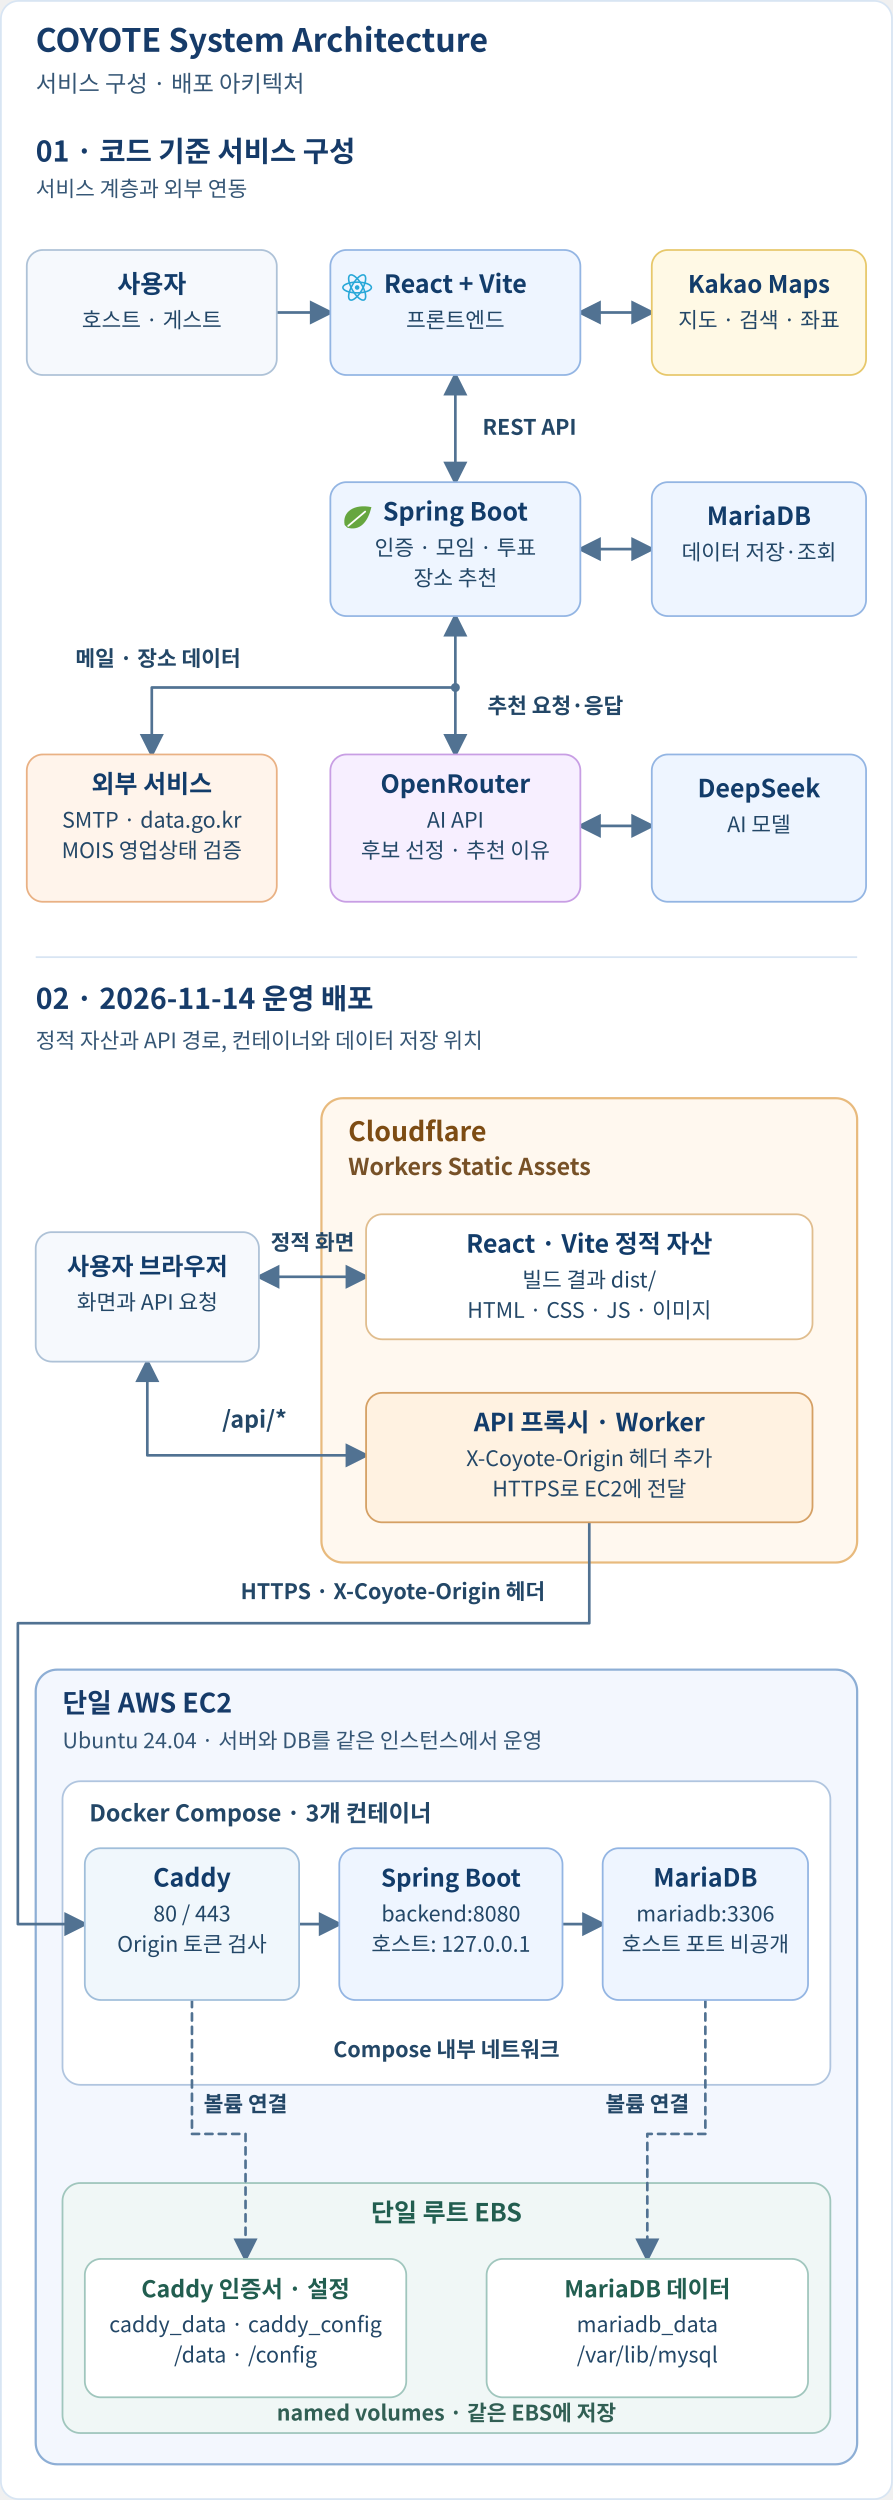
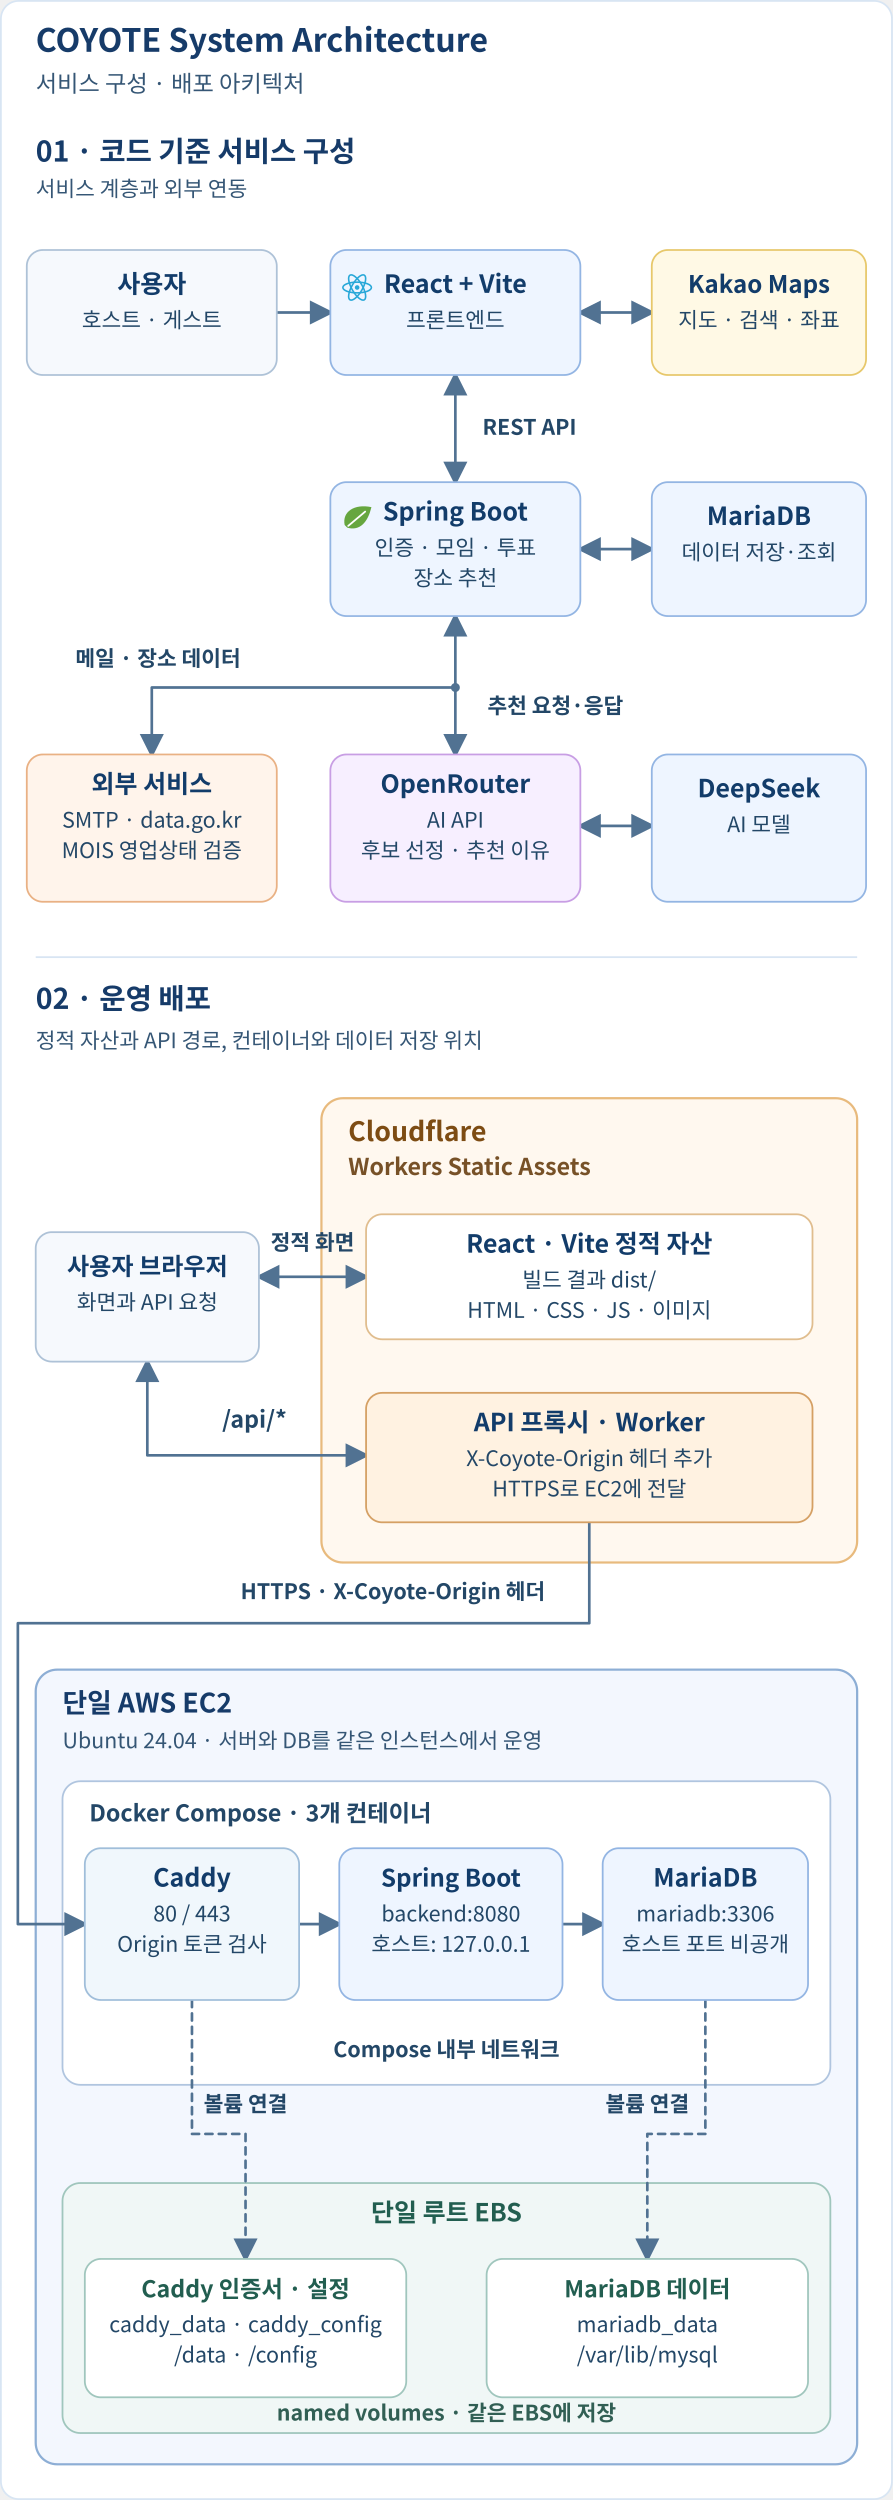
<svg xmlns="http://www.w3.org/2000/svg" width="1000" height="2800" viewBox="0 0 1000 2800" fill="none" role="img" aria-labelledby="title desc">
  <defs>
    <marker id="arrow" viewBox="0 0 10 10" refX="8.5" refY="5" markerWidth="9" markerHeight="9" orient="auto-start-reverse">
      <path d="M0 0L10 5L0 10Z" fill="#517292" />
    </marker>
  </defs>
  <rect x="1" y="1" width="998" height="2798" rx="20" fill="#FFFFFF" stroke="#D8E5F3" stroke-width="2" />
  <g font-family="'Noto Sans CJK KR', 'Noto Sans KR', 'Apple SD Gothic Neo', 'Malgun Gothic', sans-serif">
    <text x="40" y="58" font-size="36" font-weight="700" fill="#163B69">COYOTE System Architecture</text>
    <text x="40" y="103" font-size="26" font-weight="500" fill="#355675">서비스 구성 · 배포 아키텍처</text>
  </g>
  <g transform="translate(0 120)" font-family="'Noto Sans CJK KR', 'Noto Sans KR', 'Apple SD Gothic Neo', 'Malgun Gothic', sans-serif">
    <text x="40" y="61" text-anchor="start" font-size="32" font-weight="700" fill="#163B69">01 · 코드 기준 서비스 구성</text>
    <text x="40" y="100" text-anchor="start" font-size="24" font-weight="500" fill="#355675">서비스 계층과 외부 연동</text>
    <path d="M310 230H370" fill="none" stroke="#517292" stroke-width="3" stroke-linejoin="round" stroke-linecap="round" marker-end="url(#arrow)" />
    <path d="M650 230H730" fill="none" stroke="#517292" stroke-width="3" stroke-linejoin="round" stroke-linecap="round" marker-end="url(#arrow)" marker-start="url(#arrow)" />
    <path d="M510 300V420" fill="none" stroke="#517292" stroke-width="3" stroke-linejoin="round" stroke-linecap="round" marker-end="url(#arrow)" marker-start="url(#arrow)" />
    <text x="593" y="367" text-anchor="middle" font-size="24" font-weight="700" fill="#234767">REST API</text>
    <path d="M650 495H730" fill="none" stroke="#517292" stroke-width="3" stroke-linejoin="round" stroke-linecap="round" marker-end="url(#arrow)" marker-start="url(#arrow)" />
    <path d="M510 570V650" stroke="#517292" stroke-width="3" fill="none" marker-start="url(#arrow)" />
    <circle cx="510" cy="650" r="5" fill="#517292" />
    <path d="M510 650H170V725" fill="none" stroke="#517292" stroke-width="3" stroke-linejoin="round" stroke-linecap="round" marker-end="url(#arrow)" />
    <path d="M510 650V725" fill="none" stroke="#517292" stroke-width="3" stroke-linejoin="round" stroke-linecap="round" marker-end="url(#arrow)" />
    <text x="177" y="626" text-anchor="middle" font-size="24" font-weight="600" fill="#234767">메일 · 장소 데이터</text>
    <text x="622" y="679" text-anchor="middle" font-size="24" font-weight="600" fill="#234767">추천 요청·응답</text>
    <path d="M650 805H730" fill="none" stroke="#517292" stroke-width="3" stroke-linejoin="round" stroke-linecap="round" marker-end="url(#arrow)" marker-start="url(#arrow)" />
    <rect x="30" y="160" width="280" height="140" rx="18" fill="#F6F9FD" stroke="#AEC2D7" stroke-width="2" />
    <text x="170.0" y="208" text-anchor="middle" font-size="28" font-weight="700" fill="#123C6A">사용자</text>
    <text x="170.0" y="247" text-anchor="middle" font-size="24" font-weight="500" fill="#234767">호스트 · 게스트</text>
    <rect x="370" y="160" width="280" height="140" rx="18" fill="#EEF5FF" stroke="#93B5E3" stroke-width="2" />
    <text x="510.0" y="208" text-anchor="middle" font-size="28" font-weight="700" fill="#123C6A">React + Vite</text>
    <text x="510.0" y="247" text-anchor="middle" font-size="24" font-weight="500" fill="#234767">프론트엔드</text>
    <rect x="730" y="160" width="240" height="140" rx="18" fill="#FFF9E5" stroke="#E7C86B" stroke-width="2" />
    <text x="850.0" y="208" text-anchor="middle" font-size="27" font-weight="700" fill="#123C6A">Kakao Maps</text>
    <text x="850.0" y="247" text-anchor="middle" font-size="24" font-weight="500" fill="#234767">지도 · 검색 · 좌표</text>
    <rect x="370" y="420" width="280" height="150" rx="18" fill="#EEF5FF" stroke="#93B5E3" stroke-width="2" />
    <text x="510.0" y="463" text-anchor="middle" font-size="28" font-weight="700" fill="#123C6A">Spring Boot</text>
    <text x="510.0" y="502" text-anchor="middle" font-size="24" font-weight="500" fill="#234767">인증 · 모임 · 투표</text>
    <text x="510.0" y="536" text-anchor="middle" font-size="24" font-weight="500" fill="#234767">장소 추천</text>
    <rect x="730" y="420" width="240" height="150" rx="18" fill="#EEF5FF" stroke="#93B5E3" stroke-width="2" />
    <text x="850.0" y="468" text-anchor="middle" font-size="28" font-weight="700" fill="#123C6A">MariaDB</text>
    <text x="850.0" y="507" text-anchor="middle" font-size="24" font-weight="500" fill="#234767">데이터 저장·조회</text>
    <rect x="30" y="725" width="280" height="165" rx="18" fill="#FFF4EB" stroke="#E9B184" stroke-width="2" />
    <text x="170.0" y="768" text-anchor="middle" font-size="28" font-weight="700" fill="#123C6A">외부 서비스</text>
    <text x="170.0" y="807" text-anchor="middle" font-size="24" font-weight="500" fill="#234767">SMTP · data.go.kr</text>
    <text x="170.0" y="841" text-anchor="middle" font-size="24" font-weight="500" fill="#234767">MOIS 영업상태 검증</text>
    <rect x="370" y="725" width="280" height="165" rx="18" fill="#F7EFFF" stroke="#C89EE4" stroke-width="2" />
    <text x="510.0" y="768" text-anchor="middle" font-size="28" font-weight="700" fill="#123C6A">OpenRouter</text>
    <text x="510.0" y="807" text-anchor="middle" font-size="24" font-weight="500" fill="#234767">AI API</text>
    <text x="510.0" y="841" text-anchor="middle" font-size="24" font-weight="500" fill="#234767">후보 선정 · 추천 이유</text>
    <rect x="730" y="725" width="240" height="165" rx="18" fill="#EEF5FF" stroke="#93B5E3" stroke-width="2" />
    <text x="850.0" y="773" text-anchor="middle" font-size="28" font-weight="700" fill="#123C6A">DeepSeek</text>
    <text x="850.0" y="812" text-anchor="middle" font-size="24" font-weight="500" fill="#234767">AI 모델</text>
    <g stroke="#28A8D8" stroke-width="1.8" fill="none">
      <ellipse cx="400" cy="202" rx="16" ry="6" />
      <ellipse cx="400" cy="202" rx="16" ry="6" transform="rotate(60 400 202)" />
      <ellipse cx="400" cy="202" rx="16" ry="6" transform="rotate(-60 400 202)" />
    </g>
    <circle cx="400" cy="202" r="2.6" fill="#28A8D8" />
    <path d="M386 468C383 453 397 444 416 448C412 465 403 475 389 471Z" fill="#66A63F" />
    <path d="M390 469L409 453" stroke="white" stroke-width="2" stroke-linecap="round" />
    <path d="M40 952H960" stroke="#D8E5F3" stroke-width="2" />
-     <text x="40" y="1010" text-anchor="start" font-size="32" font-weight="700" fill="#163B69">02 · 2026-11-14 운영 배포</text>
+     <text x="40" y="1010" text-anchor="start" font-size="32" font-weight="700" fill="#163B69">02 · 운영 배포</text>
    <text x="40" y="1054" text-anchor="start" font-size="24" font-weight="500" fill="#355675">정적 자산과 API 경로, 컨테이너와 데이터 저장 위치</text>
    <rect x="360" y="1110" width="600" height="520" rx="24" fill="#FFF8EF" stroke="#E8BA7D" stroke-width="2.5" />
    <text x="390" y="1158" text-anchor="start" font-size="30" font-weight="700" fill="#7D4C13">Cloudflare</text>
    <text x="390" y="1196" text-anchor="start" font-size="26" font-weight="600" fill="#775127">Workers Static Assets</text>
    <rect x="40" y="1750" width="920" height="890" rx="24" fill="#F3F7FE" stroke="#8DAED5" stroke-width="2.5" />
    <text x="70" y="1798" text-anchor="start" font-size="30" font-weight="700" fill="#163B69">단일 AWS EC2</text>
    <text x="70" y="1838" text-anchor="start" font-size="24" font-weight="500" fill="#355675">Ubuntu 24.04 · 서버와 DB를 같은 인스턴스에서 운영</text>
    <rect x="70" y="1875" width="860" height="340" rx="20" fill="#FFFFFF" stroke="#B0C5DF" stroke-width="2" />
    <text x="100" y="1920" text-anchor="start" font-size="26" font-weight="700" fill="#234767">Docker Compose · 3개 컨테이너</text>
    <rect x="70" y="2325" width="860" height="280" rx="20" fill="#F0F7F6" stroke="#A0C6BD" stroke-width="2" />
    <text x="500" y="2368" text-anchor="middle" font-size="28" font-weight="700" fill="#225E50">단일 루트 EBS</text>
    <path d="M290 1310H410" fill="none" stroke="#517292" stroke-width="3" stroke-linejoin="round" stroke-linecap="round" marker-end="url(#arrow)" marker-start="url(#arrow)" />
    <text x="350" y="1280" text-anchor="middle" font-size="24" font-weight="600" fill="#234767">정적 화면</text>
    <path d="M165 1405V1510H410" fill="none" stroke="#517292" stroke-width="3" stroke-linejoin="round" stroke-linecap="round" marker-end="url(#arrow)" marker-start="url(#arrow)" />
    <text x="285" y="1479" text-anchor="middle" font-size="26" font-weight="700" fill="#234767">/api/*</text>
    <path d="M660 1585V1698H20V2035H95" fill="none" stroke="#517292" stroke-width="3" stroke-linejoin="round" stroke-linecap="round" marker-end="url(#arrow)" />
    <text x="440" y="1671" text-anchor="middle" font-size="24" font-weight="700" fill="#234767">HTTPS · X-Coyote-Origin 헤더</text>
    <path d="M335 2035H380" fill="none" stroke="#517292" stroke-width="3" stroke-linejoin="round" stroke-linecap="round" marker-end="url(#arrow)" />
    <path d="M630 2035H675" fill="none" stroke="#517292" stroke-width="3" stroke-linejoin="round" stroke-linecap="round" marker-end="url(#arrow)" />
    <text x="500" y="2184" text-anchor="middle" font-size="24" font-weight="600" fill="#234767">Compose 내부 네트워크</text>
    <path d="M215 2120V2270H275V2410" fill="none" stroke="#517292" stroke-width="3" stroke-linejoin="round" stroke-linecap="round" marker-end="url(#arrow)" stroke-dasharray="8 7" />
    <path d="M790 2120V2270H725V2410" fill="none" stroke="#517292" stroke-width="3" stroke-linejoin="round" stroke-linecap="round" marker-end="url(#arrow)" stroke-dasharray="8 7" />
    <text x="275" y="2245" text-anchor="middle" font-size="24" font-weight="600" fill="#234767">볼륨 연결</text>
    <text x="725" y="2245" text-anchor="middle" font-size="24" font-weight="600" fill="#234767">볼륨 연결</text>
    <rect x="40" y="1260" width="250" height="145" rx="18" fill="#F6F9FD" stroke="#AEC2D7" stroke-width="2" />
    <text x="165.0" y="1308" text-anchor="middle" font-size="27" font-weight="700" fill="#123C6A">사용자 브라우저</text>
    <text x="165.0" y="1347" text-anchor="middle" font-size="24" font-weight="500" fill="#234767">화면과 API 요청</text>
    <rect x="410" y="1240" width="500" height="140" rx="18" fill="#FFFFFF" stroke="#E0BD8E" stroke-width="2" />
    <text x="660.0" y="1283" text-anchor="middle" font-size="28" font-weight="700" fill="#123C6A">React · Vite 정적 자산</text>
    <text x="660.0" y="1322" text-anchor="middle" font-size="24" font-weight="500" fill="#234767">빌드 결과 dist/</text>
    <text x="660.0" y="1356" text-anchor="middle" font-size="24" font-weight="500" fill="#234767">HTML · CSS · JS · 이미지</text>
    <rect x="410" y="1440" width="500" height="145" rx="18" fill="#FFF2E1" stroke="#D5A064" stroke-width="2" />
    <text x="660.0" y="1483" text-anchor="middle" font-size="28" font-weight="700" fill="#123C6A">API 프록시 · Worker</text>
    <text x="660.0" y="1522" text-anchor="middle" font-size="24" font-weight="500" fill="#234767">X-Coyote-Origin 헤더 추가</text>
    <text x="660.0" y="1556" text-anchor="middle" font-size="24" font-weight="500" fill="#234767">HTTPS로 EC2에 전달</text>
    <rect x="95" y="1950" width="240" height="170" rx="18" fill="#F0F7FC" stroke="#A0BEDA" stroke-width="2" />
    <text x="215.0" y="1993" text-anchor="middle" font-size="28" font-weight="700" fill="#123C6A">Caddy</text>
    <text x="215.0" y="2032" text-anchor="middle" font-size="24" font-weight="500" fill="#234767">80 / 443</text>
    <text x="215.0" y="2066" text-anchor="middle" font-size="24" font-weight="500" fill="#234767">Origin 토큰 검사</text>
    <rect x="380" y="1950" width="250" height="170" rx="18" fill="#EEF5FF" stroke="#93B5E3" stroke-width="2" />
    <text x="505.0" y="1993" text-anchor="middle" font-size="27" font-weight="700" fill="#123C6A">Spring Boot</text>
    <text x="505.0" y="2032" text-anchor="middle" font-size="24" font-weight="500" fill="#234767">backend:8080</text>
    <text x="505.0" y="2066" text-anchor="middle" font-size="24" font-weight="500" fill="#234767">호스트: 127.0.0.1</text>
    <rect x="675" y="1950" width="230" height="170" rx="18" fill="#EEF5FF" stroke="#93B5E3" stroke-width="2" />
    <text x="790.0" y="1993" text-anchor="middle" font-size="28" font-weight="700" fill="#123C6A">MariaDB</text>
    <text x="790.0" y="2032" text-anchor="middle" font-size="24" font-weight="500" fill="#234767">mariadb:3306</text>
    <text x="790.0" y="2066" text-anchor="middle" font-size="24" font-weight="500" fill="#234767">호스트 포트 비공개</text>
    <rect x="95" y="2410" width="360" height="155" rx="18" fill="#FFFFFF" stroke="#A0C6BD" stroke-width="2" />
    <text x="275.0" y="2453" text-anchor="middle" font-size="26" font-weight="700" fill="#225E50">Caddy 인증서 · 설정</text>
    <text x="275.0" y="2492" text-anchor="middle" font-size="24" font-weight="500" fill="#234767">caddy_data · caddy_config</text>
    <text x="275.0" y="2526" text-anchor="middle" font-size="24" font-weight="500" fill="#234767">/data · /config</text>
    <rect x="545" y="2410" width="360" height="155" rx="18" fill="#FFFFFF" stroke="#A0C6BD" stroke-width="2" />
    <text x="725.0" y="2453" text-anchor="middle" font-size="26" font-weight="700" fill="#225E50">MariaDB 데이터</text>
    <text x="725.0" y="2492" text-anchor="middle" font-size="24" font-weight="500" fill="#234767">mariadb_data</text>
    <text x="725.0" y="2526" text-anchor="middle" font-size="24" font-weight="500" fill="#234767">/var/lib/mysql</text>
    <text x="500" y="2591" text-anchor="middle" font-size="24" font-weight="600" fill="#315F54">named volumes · 같은 EBS에 저장</text>
  </g>
</svg>
